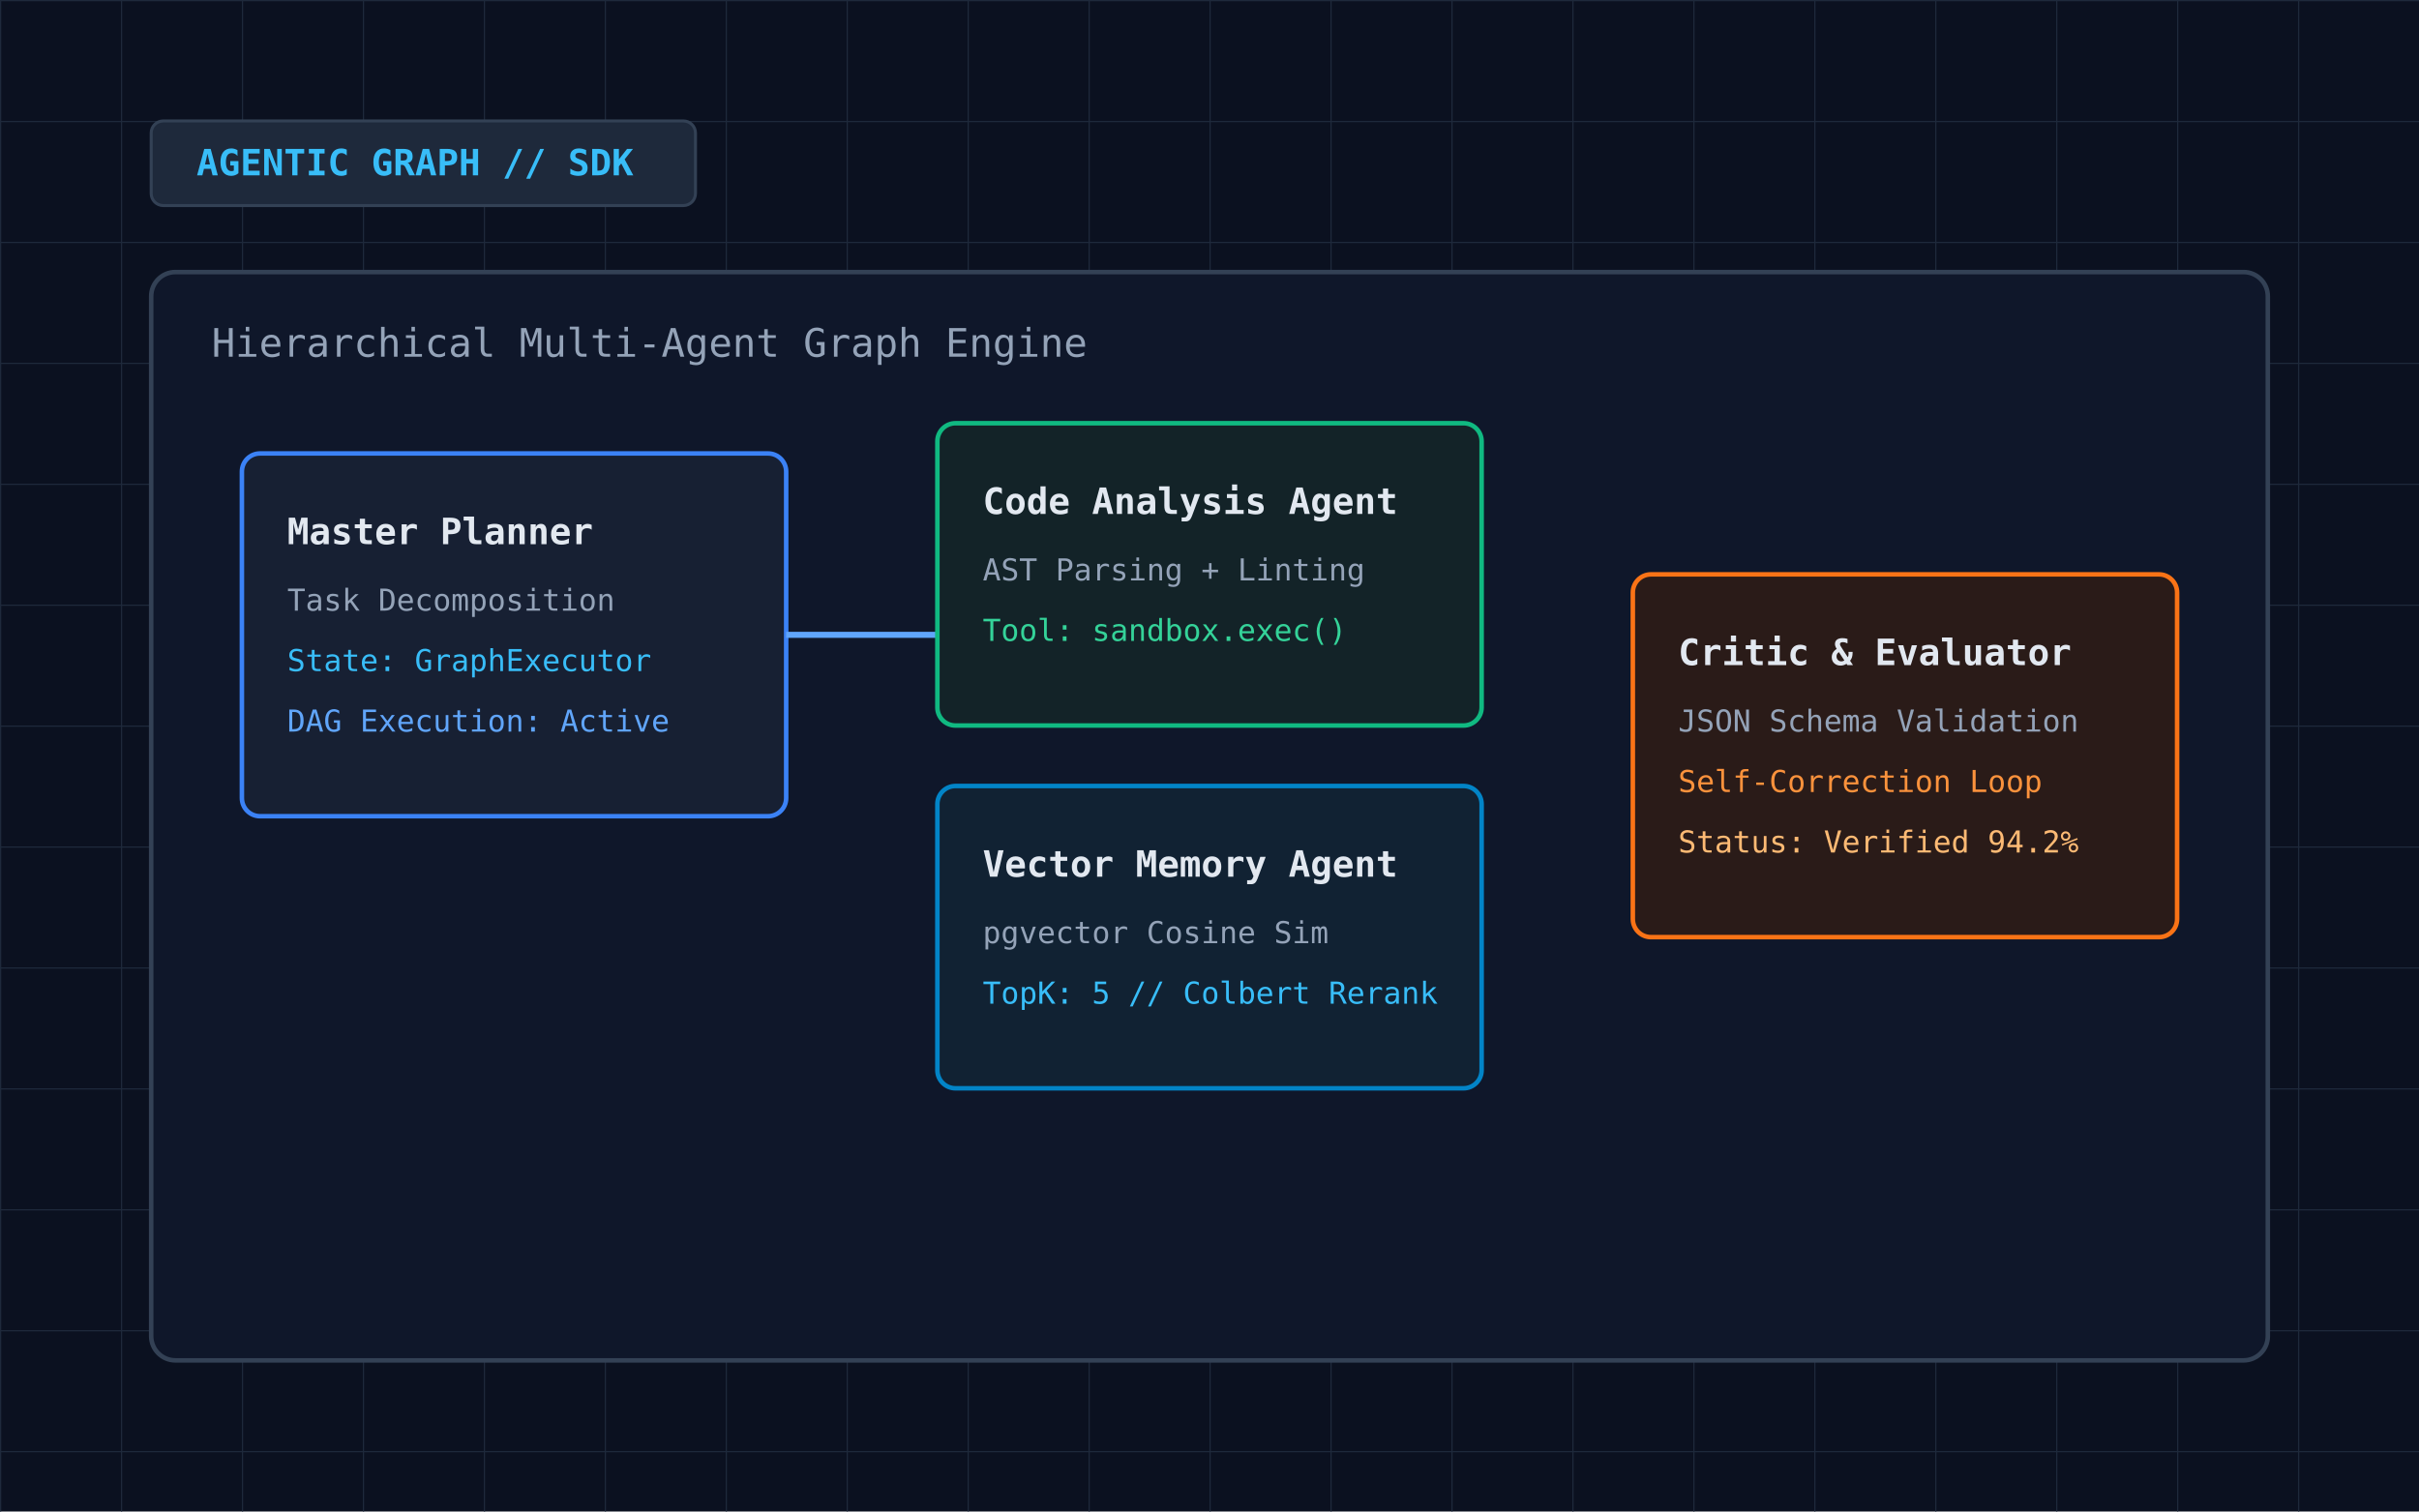
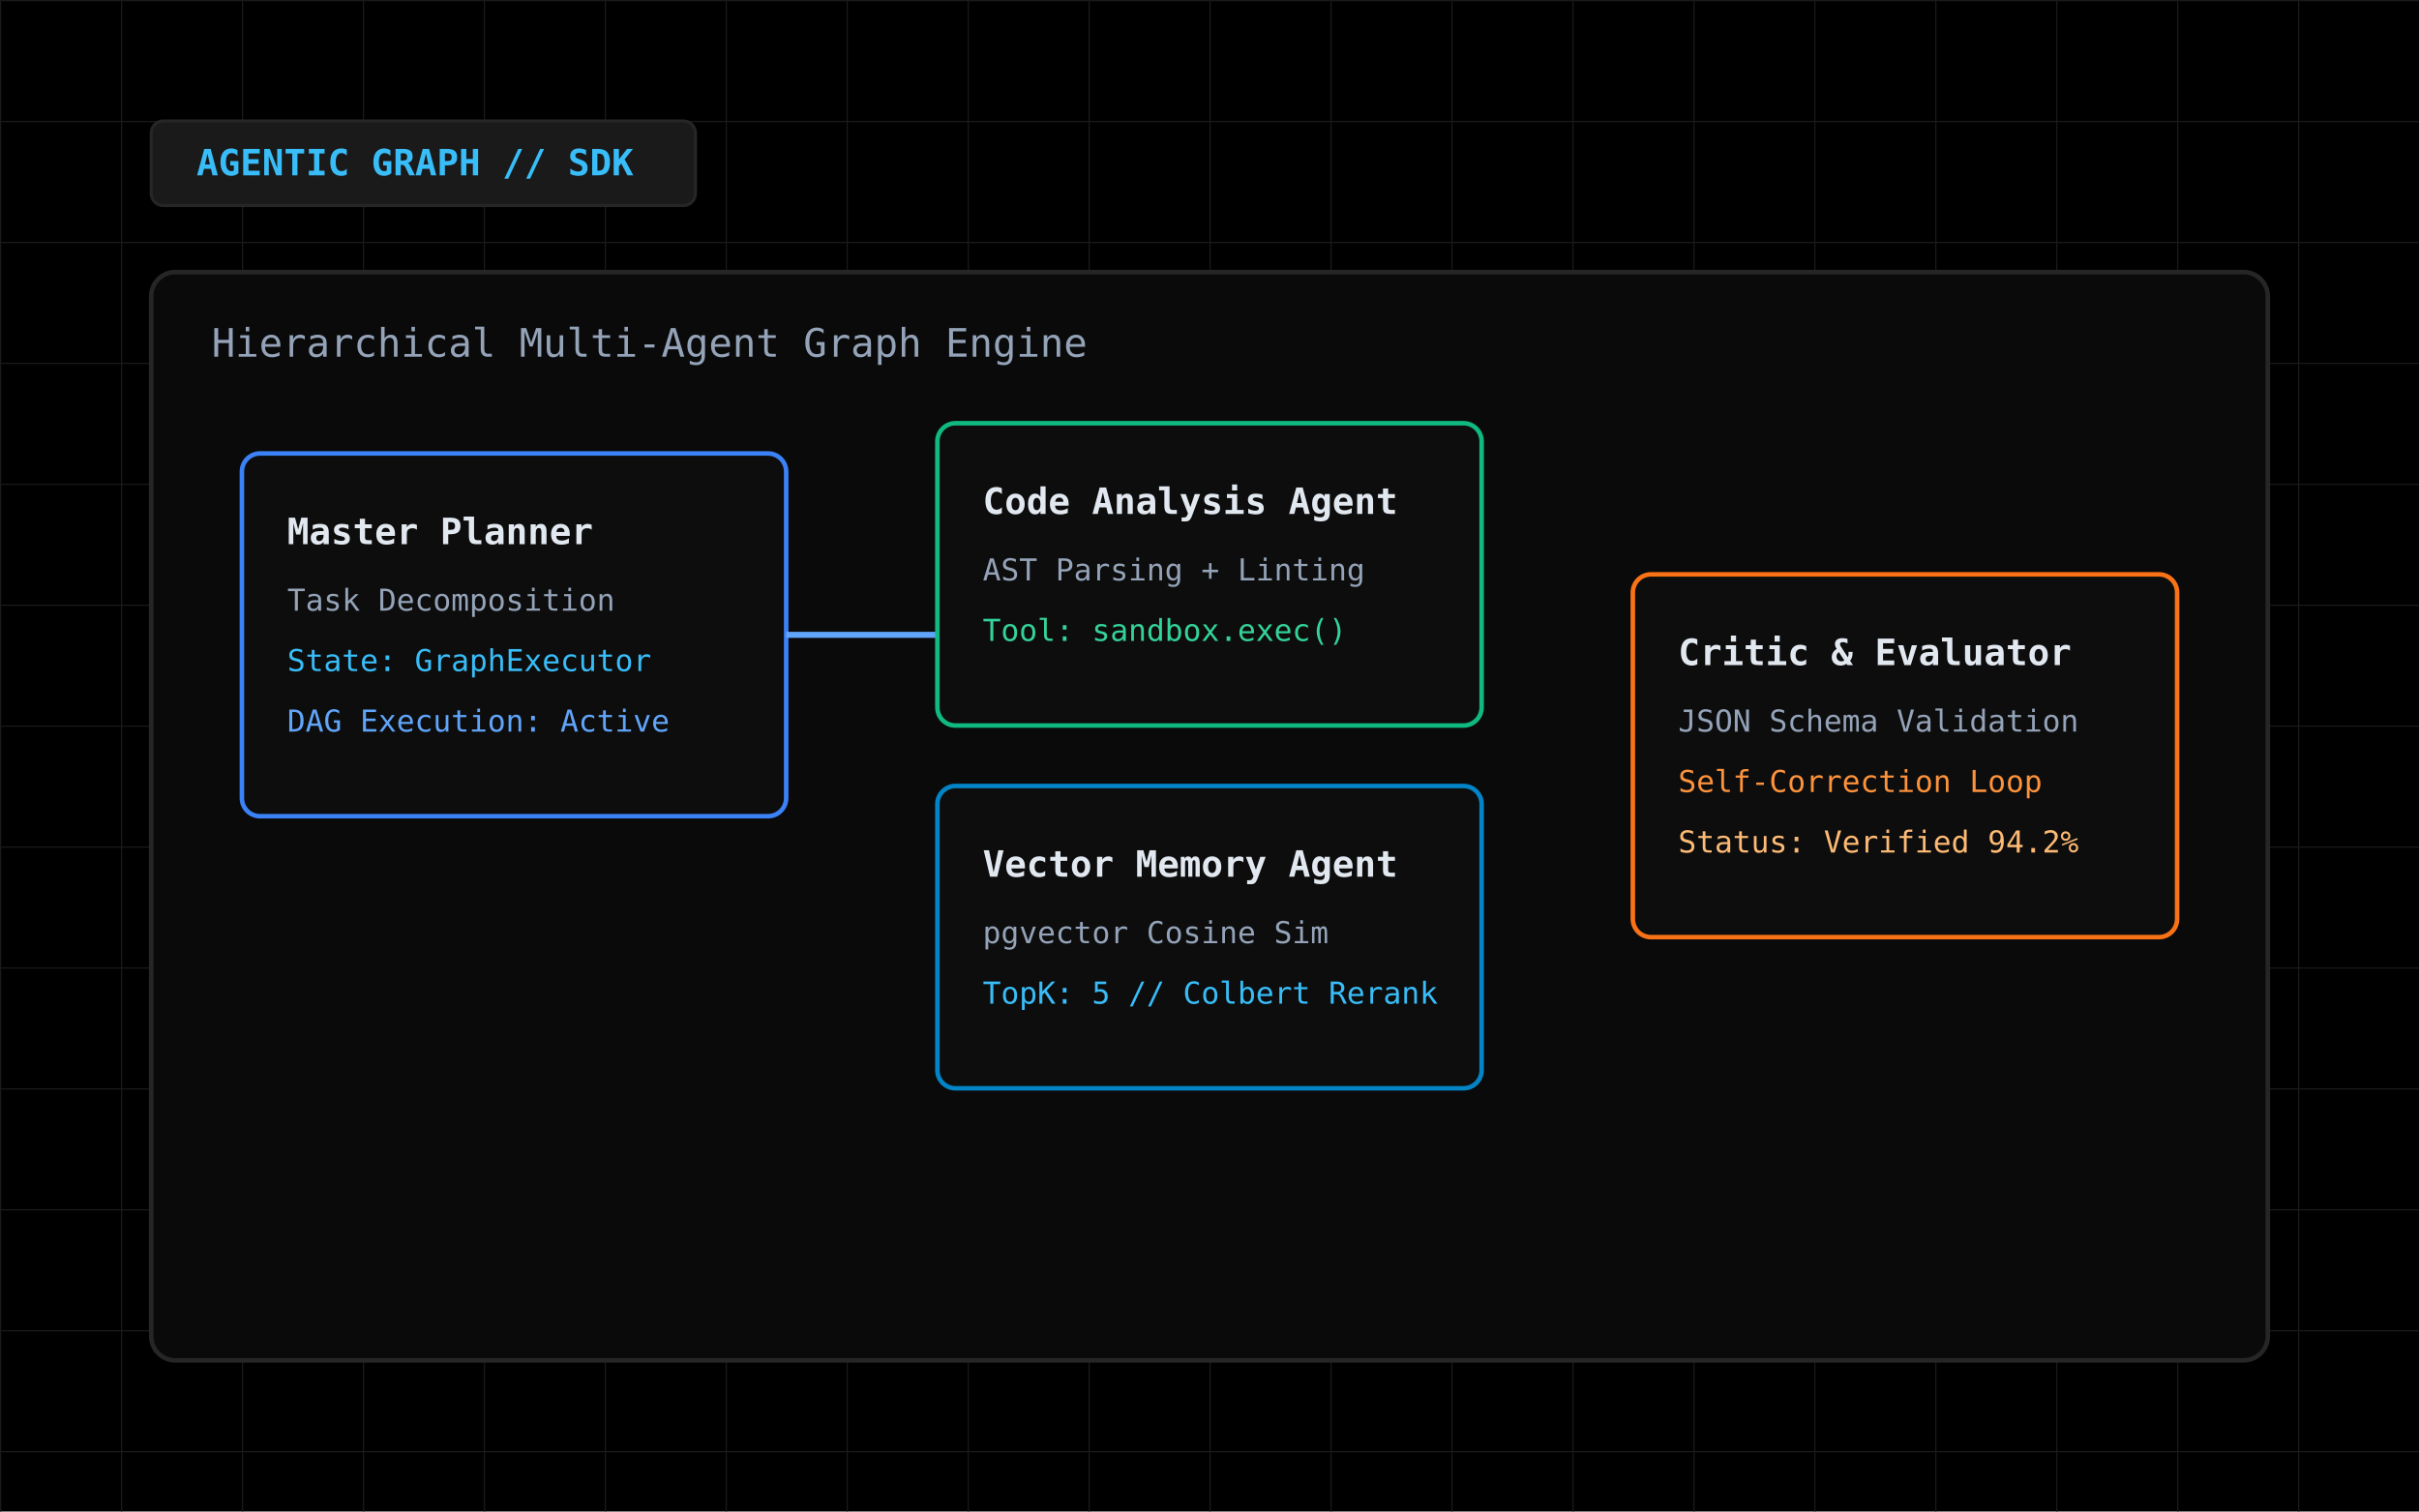
<svg xmlns="http://www.w3.org/2000/svg" viewBox="0 0 800 500" width="800" height="500">
-   <rect width="800" height="500" fill="#0b1120" />
+   <rect width="800" height="500" fill="#000000" />
  <defs>
    <pattern id="grid" width="40" height="40" patternUnits="userSpaceOnUse">
-       <path d="M 40 0 L 0 0 0 40" fill="none" stroke="#1e293b" stroke-width="0.8" />
+       <path d="M 40 0 L 0 0 0 40" fill="none" stroke="#1a1a1a" stroke-width="0.8" />
    </pattern>
  </defs>
  <rect width="800" height="500" fill="url(#grid)" />
-   <rect x="50" y="40" width="180" height="28" rx="4" fill="#1e293b" stroke="#334155" stroke-width="1" />
+   <rect x="50" y="40" width="180" height="28" rx="4" fill="#1a1a1a" stroke="#262626" stroke-width="1" />
  <text x="65" y="58" font-family="monospace" font-size="12" fill="#38bdf8" font-weight="bold">AGENTIC GRAPH // SDK</text>
-   <rect x="50" y="90" width="700" height="360" rx="8" fill="#0f172a" stroke="#334155" stroke-width="1.5" />
+   <rect x="50" y="90" width="700" height="360" rx="8" fill="#0a0a0a" stroke="#262626" stroke-width="1.5" />
  <text x="70" y="118" font-family="monospace" font-size="13" fill="#94a3b8">Hierarchical Multi-Agent Graph Engine</text>
-   <rect x="80" y="150" width="180" height="120" rx="6" fill="#172033" stroke="#3b82f6" stroke-width="1.5" />
+   <rect x="80" y="150" width="180" height="120" rx="6" fill="#0d0d0d" stroke="#3b82f6" stroke-width="1.5" />
  <text x="95" y="180" font-family="monospace" font-size="12" fill="#e2e8f0" font-weight="bold">Master Planner</text>
  <text x="95" y="202" font-family="monospace" font-size="10" fill="#94a3b8">Task Decomposition</text>
  <text x="95" y="222" font-family="monospace" font-size="10" fill="#38bdf8">State: GraphExecutor</text>
  <text x="95" y="242" font-family="monospace" font-size="10" fill="#60a5fa">DAG Execution: Active</text>
  <path d="M260 210 L310 210" stroke="#60a5fa" stroke-width="2" />
-   <rect x="310" y="140" width="180" height="100" rx="6" fill="#132328" stroke="#10b981" stroke-width="1.5" />
+   <rect x="310" y="140" width="180" height="100" rx="6" fill="#0d0d0d" stroke="#10b981" stroke-width="1.5" />
  <text x="325" y="170" font-family="monospace" font-size="12" fill="#e2e8f0" font-weight="bold">Code Analysis Agent</text>
  <text x="325" y="192" font-family="monospace" font-size="10" fill="#94a3b8">AST Parsing + Linting</text>
  <text x="325" y="212" font-family="monospace" font-size="10" fill="#34d399">Tool: sandbox.exec()</text>
-   <rect x="310" y="260" width="180" height="100" rx="6" fill="#112233" stroke="#0284c7" stroke-width="1.5" />
+   <rect x="310" y="260" width="180" height="100" rx="6" fill="#0d0d0d" stroke="#0284c7" stroke-width="1.5" />
  <text x="325" y="290" font-family="monospace" font-size="12" fill="#e2e8f0" font-weight="bold">Vector Memory Agent</text>
  <text x="325" y="312" font-family="monospace" font-size="10" fill="#94a3b8">pgvector Cosine Sim</text>
  <text x="325" y="332" font-family="monospace" font-size="10" fill="#38bdf8">TopK: 5 // Colbert Rerank</text>
-   <rect x="540" y="190" width="180" height="120" rx="6" fill="#2a1b18" stroke="#f97316" stroke-width="1.5" />
+   <rect x="540" y="190" width="180" height="120" rx="6" fill="#0d0d0d" stroke="#f97316" stroke-width="1.5" />
  <text x="555" y="220" font-family="monospace" font-size="12" fill="#e2e8f0" font-weight="bold">Critic &amp; Evaluator</text>
  <text x="555" y="242" font-family="monospace" font-size="10" fill="#94a3b8">JSON Schema Validation</text>
  <text x="555" y="262" font-family="monospace" font-size="10" fill="#fb923c">Self-Correction Loop</text>
  <text x="555" y="282" font-family="monospace" font-size="10" fill="#fdba74">Status: Verified 94.2%</text>
</svg>
